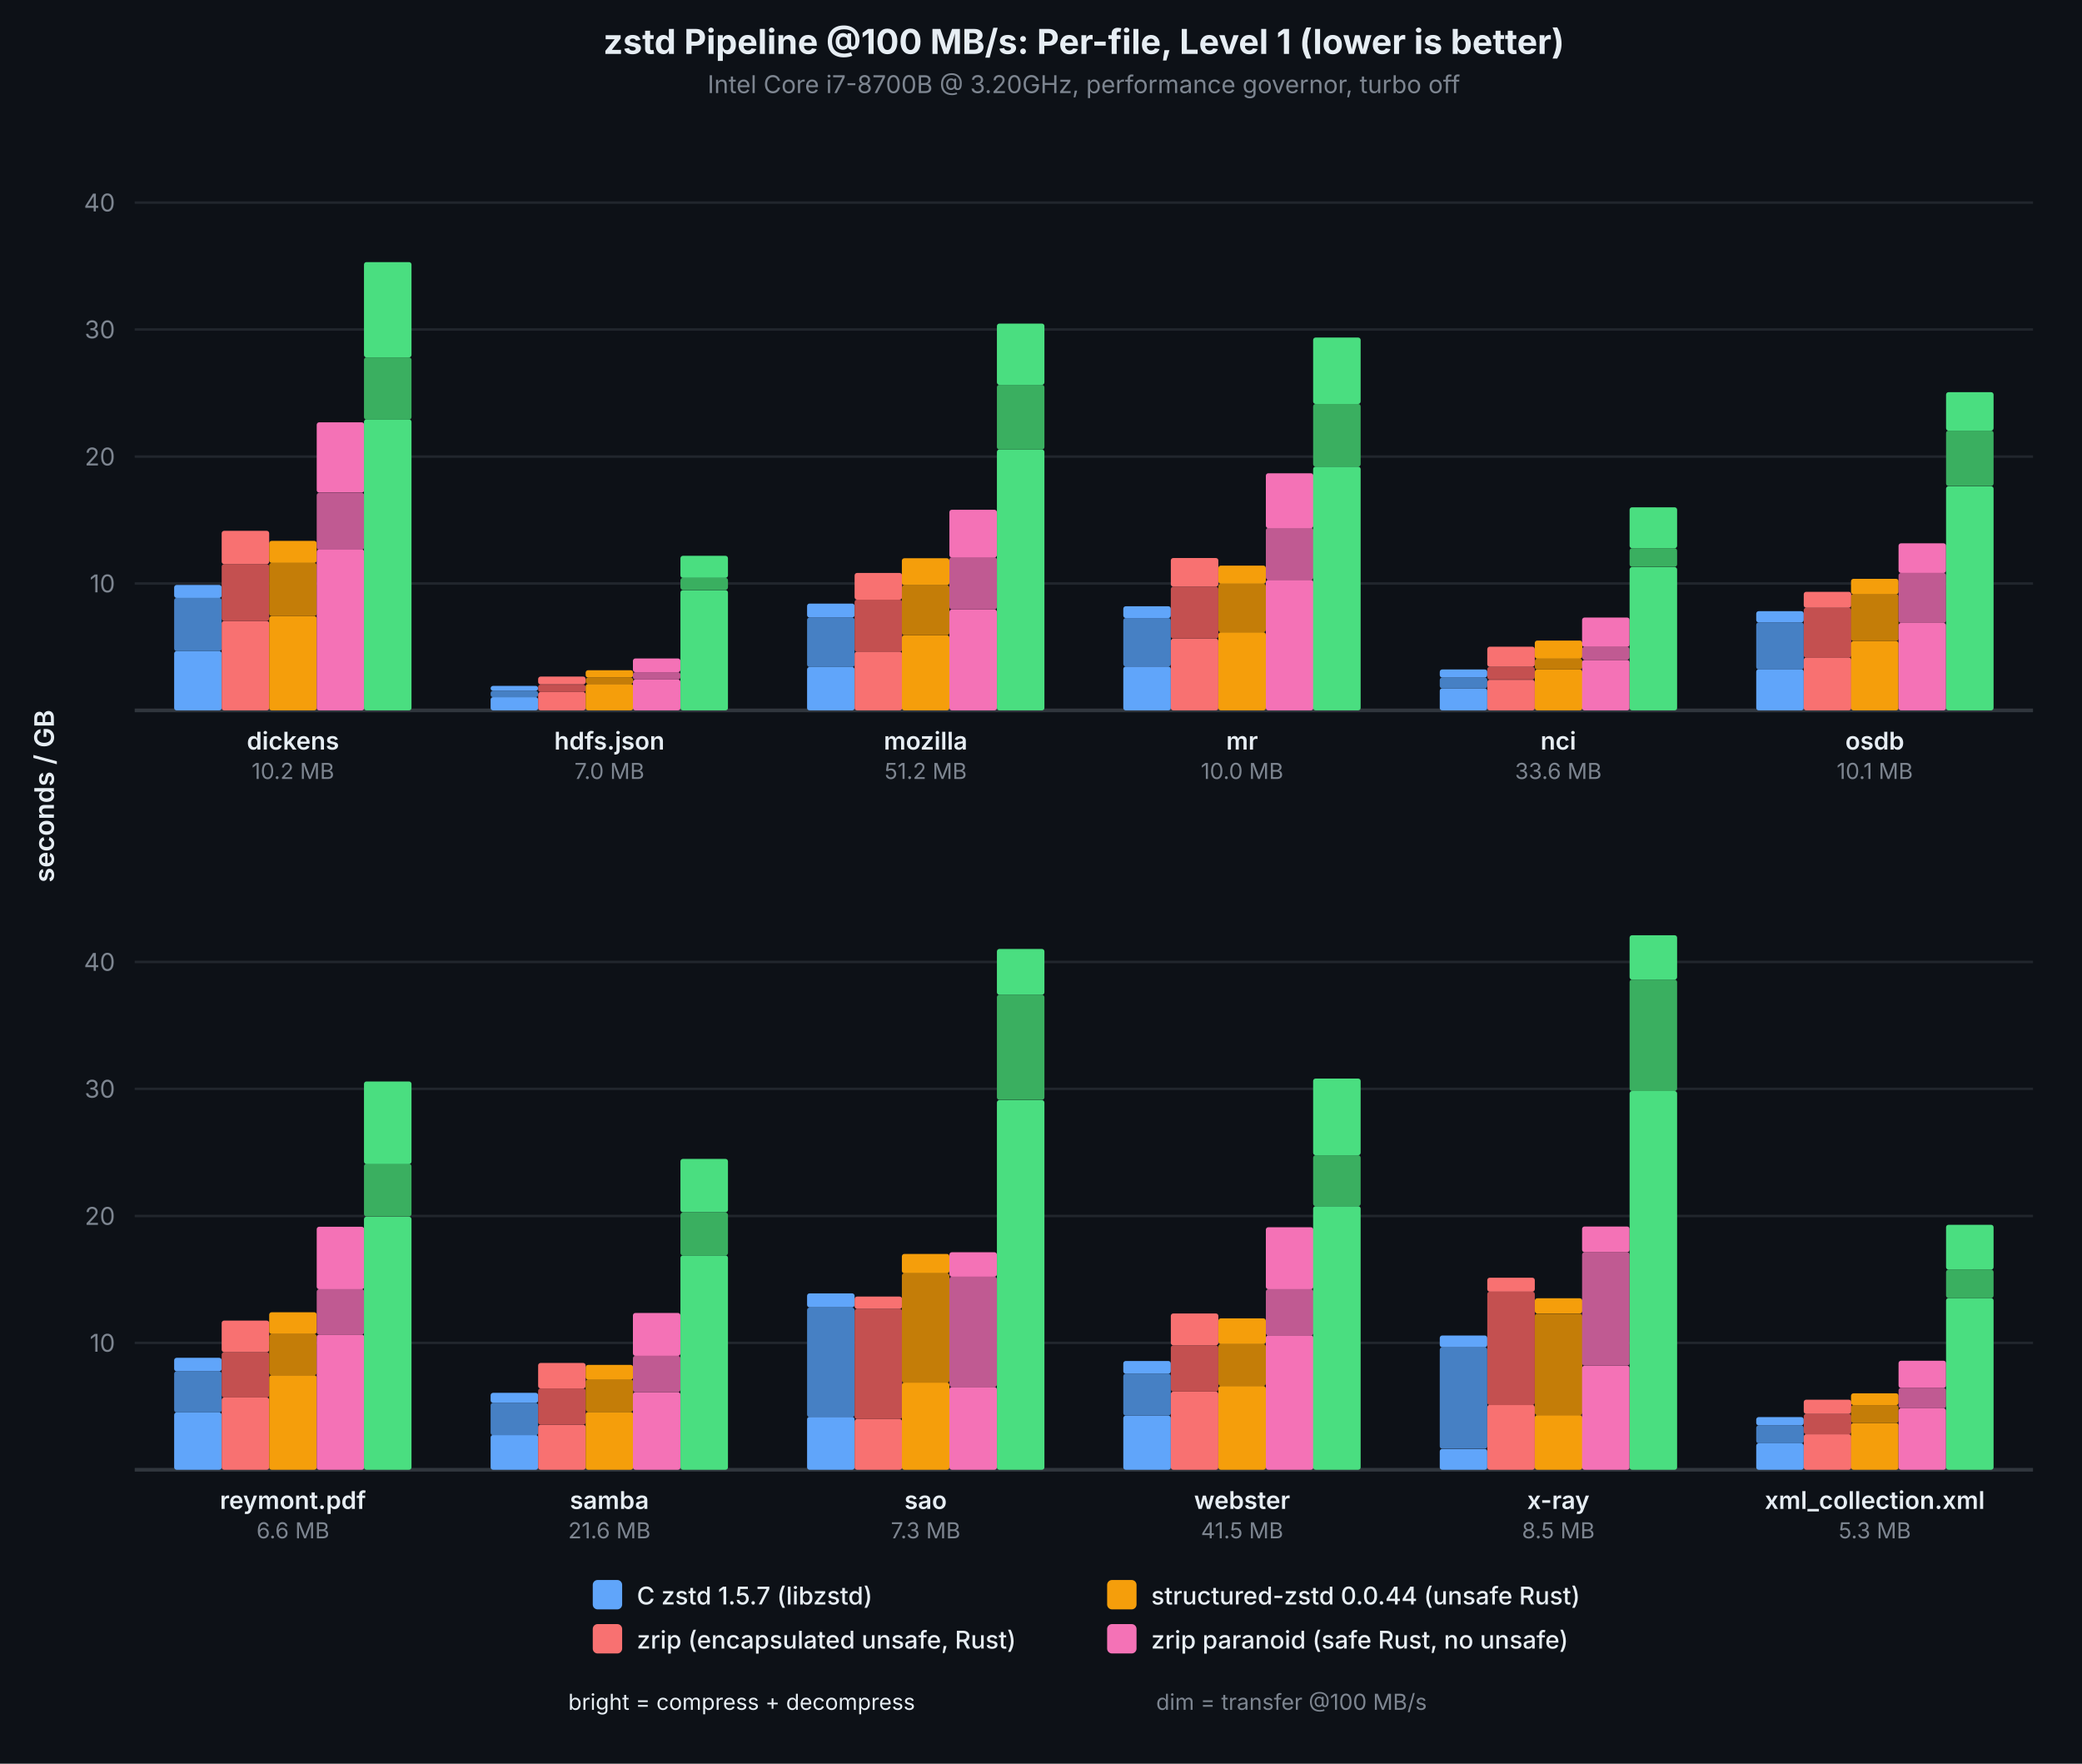
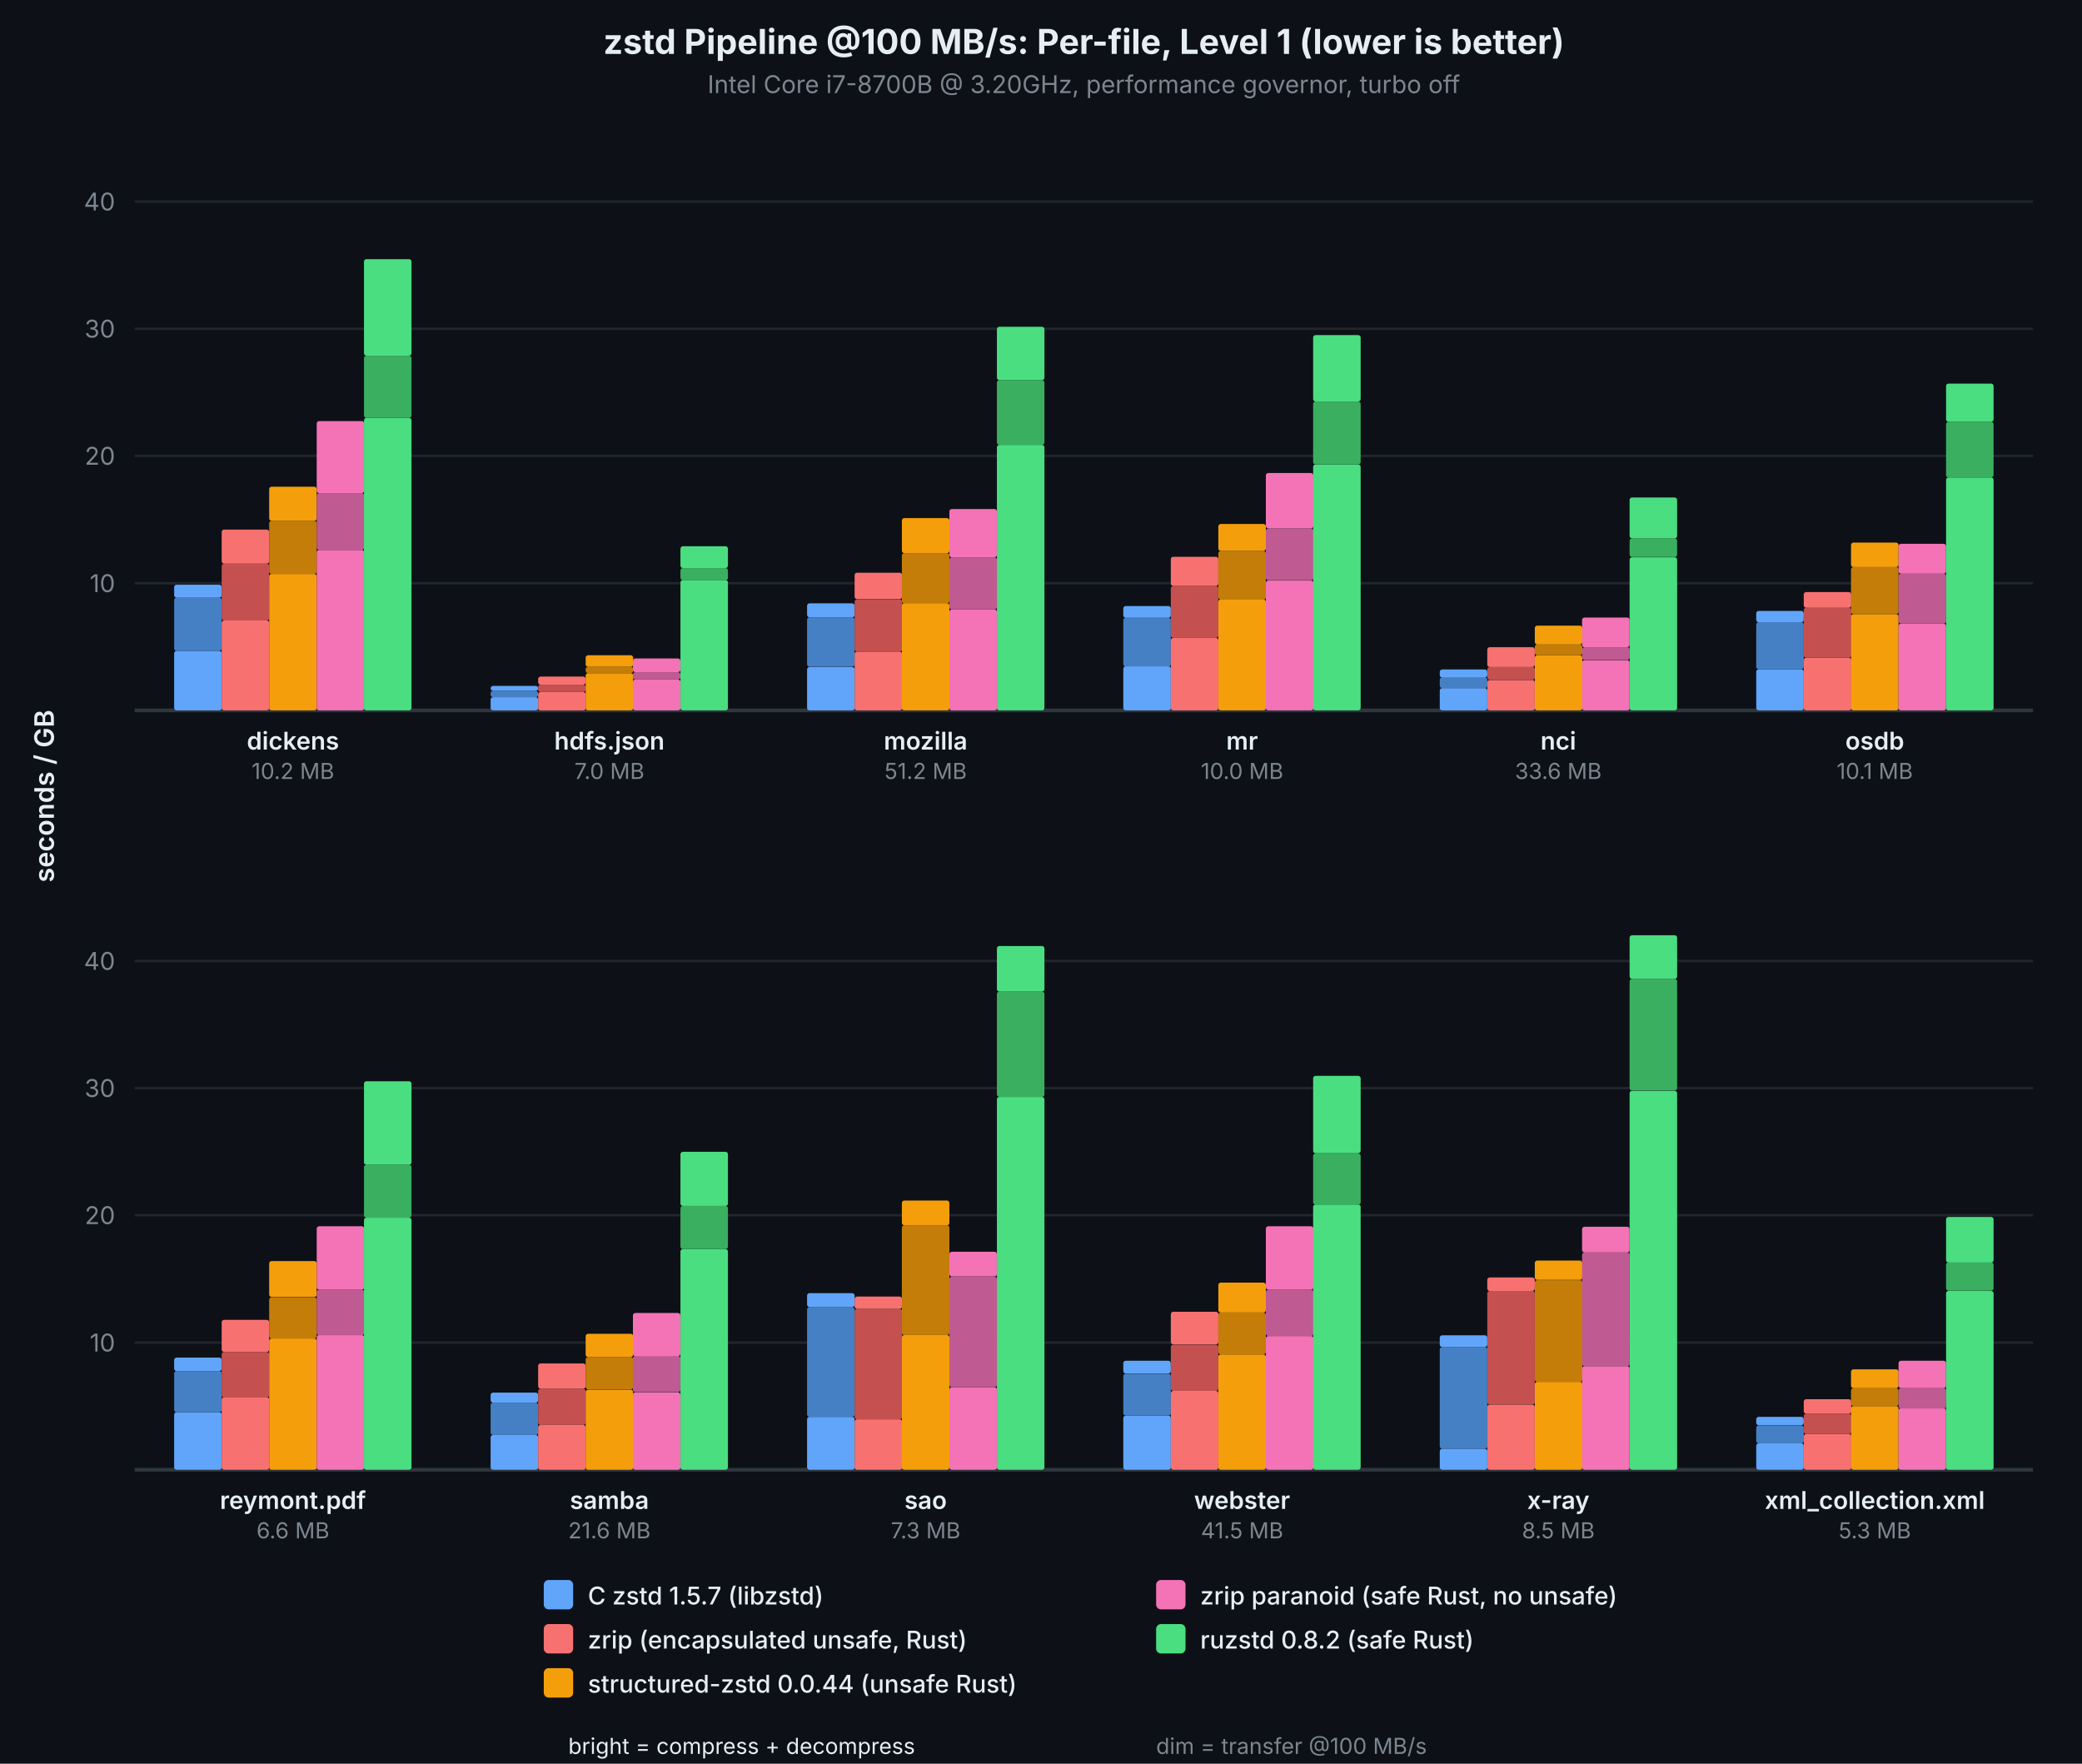
<svg xmlns="http://www.w3.org/2000/svg" viewBox="0 0 850 720" font-family="system-ui, -apple-system, sans-serif">
  <rect width="850" height="720" fill="#0d1117" />
  <text x="442.5" y="22" text-anchor="middle" fill="#e6edf3" font-size="14" font-weight="700">zstd Pipeline @100 MB/s: Per-file, Level 1 (lower is better)</text>
  <text x="442.5" y="38" text-anchor="middle" fill="#7d8590" font-size="10">Intel Core i7-8700B @ 3.20GHz, performance governor, turbo off</text>
-   <line x1="55" y1="238.2" x2="830" y2="238.2" stroke="#21262d" stroke-width="1" />
-   <text x="47" y="238.2" text-anchor="end" dominant-baseline="middle" fill="#7d8590" font-size="10">10</text>
-   <line x1="55" y1="186.4" x2="830" y2="186.4" stroke="#21262d" stroke-width="1" />
-   <text x="47" y="186.4" text-anchor="end" dominant-baseline="middle" fill="#7d8590" font-size="10">20</text>
-   <line x1="55" y1="134.5" x2="830" y2="134.5" stroke="#21262d" stroke-width="1" />
-   <text x="47" y="134.5" text-anchor="end" dominant-baseline="middle" fill="#7d8590" font-size="10">30</text>
-   <line x1="55" y1="82.7" x2="830" y2="82.7" stroke="#21262d" stroke-width="1" />
-   <text x="47" y="82.7" text-anchor="end" dominant-baseline="middle" fill="#7d8590" font-size="10">40</text>
+   <line x1="55" y1="238.1" x2="830" y2="238.1" stroke="#21262d" stroke-width="1" />
+   <text x="47" y="238.1" text-anchor="end" dominant-baseline="middle" fill="#7d8590" font-size="10">10</text>
+   <line x1="55" y1="186.1" x2="830" y2="186.1" stroke="#21262d" stroke-width="1" />
+   <text x="47" y="186.1" text-anchor="end" dominant-baseline="middle" fill="#7d8590" font-size="10">20</text>
+   <line x1="55" y1="134.2" x2="830" y2="134.2" stroke="#21262d" stroke-width="1" />
+   <text x="47" y="134.2" text-anchor="end" dominant-baseline="middle" fill="#7d8590" font-size="10">30</text>
+   <line x1="55" y1="82.3" x2="830" y2="82.3" stroke="#21262d" stroke-width="1" />
+   <text x="47" y="82.3" text-anchor="end" dominant-baseline="middle" fill="#7d8590" font-size="10">40</text>
  <line x1="55" y1="290" x2="830" y2="290" stroke="#30363d" stroke-width="1.5" />
  <text x="22" y="325.0" text-anchor="middle" fill="#e6edf3" font-size="11" font-weight="600" transform="rotate(-90,22,325.0)">seconds / GB</text>
-   <rect x="71.1" y="265.8" width="19.4" height="24.2" fill="#60a5fa" rx="1" />
-   <rect x="71.1" y="244.1" width="19.4" height="21.7" fill="#4680c4" rx="1" />
-   <rect x="71.1" y="238.8" width="19.4" height="5.3" fill="#60a5fa" rx="1" />
-   <rect x="90.5" y="253.5" width="19.4" height="36.5" fill="#f87171" rx="1" />
-   <rect x="90.5" y="230.3" width="19.4" height="23.2" fill="#c45050" rx="1" />
-   <rect x="90.5" y="216.7" width="19.4" height="13.6" fill="#f87171" rx="1" />
-   <rect x="109.9" y="251.5" width="19.4" height="38.5" fill="#f59e0b" rx="1" />
-   <rect x="109.9" y="229.8" width="19.4" height="21.7" fill="#c47d08" rx="1" />
-   <rect x="109.9" y="220.8" width="19.4" height="9.0" fill="#f59e0b" rx="1" />
-   <rect x="129.3" y="224.3" width="19.4" height="65.7" fill="#f472b6" rx="1" />
-   <rect x="129.3" y="201.2" width="19.4" height="23.2" fill="#c05a92" rx="1" />
-   <rect x="129.3" y="172.4" width="19.4" height="28.7" fill="#f472b6" rx="1" />
-   <rect x="148.6" y="171.2" width="19.4" height="118.8" fill="#4ade80" rx="1" />
-   <rect x="148.6" y="145.9" width="19.4" height="25.4" fill="#3aaf60" rx="1" />
-   <rect x="148.6" y="107.0" width="19.4" height="38.9" fill="#4ade80" rx="1" />
+   <rect x="71.1" y="265.7" width="19.4" height="24.3" fill="#60a5fa" rx="1" />
+   <rect x="71.1" y="244.0" width="19.4" height="21.7" fill="#4680c4" rx="1" />
+   <rect x="71.1" y="238.7" width="19.4" height="5.3" fill="#60a5fa" rx="1" />
+   <rect x="90.5" y="253.3" width="19.4" height="36.7" fill="#f87171" rx="1" />
+   <rect x="90.5" y="230.1" width="19.4" height="23.2" fill="#c45050" rx="1" />
+   <rect x="90.5" y="216.2" width="19.4" height="13.9" fill="#f87171" rx="1" />
+   <rect x="109.9" y="234.3" width="19.4" height="55.7" fill="#f59e0b" rx="1" />
+   <rect x="109.9" y="212.6" width="19.4" height="21.7" fill="#c47d08" rx="1" />
+   <rect x="109.9" y="198.7" width="19.4" height="13.9" fill="#f59e0b" rx="1" />
+   <rect x="129.3" y="224.5" width="19.4" height="65.5" fill="#f472b6" rx="1" />
+   <rect x="129.3" y="201.3" width="19.4" height="23.2" fill="#c05a92" rx="1" />
+   <rect x="129.3" y="171.9" width="19.4" height="29.4" fill="#f472b6" rx="1" />
+   <rect x="148.6" y="170.6" width="19.4" height="119.4" fill="#4ade80" rx="1" />
+   <rect x="148.6" y="145.2" width="19.4" height="25.4" fill="#3aaf60" rx="1" />
+   <rect x="148.6" y="105.8" width="19.4" height="39.4" fill="#4ade80" rx="1" />
  <text x="119.6" y="306" text-anchor="middle" fill="#e6edf3" font-size="10" font-weight="600">dickens</text>
  <text x="119.6" y="318" text-anchor="middle" fill="#7d8590" font-size="9">10.2 MB</text>
  <rect x="200.3" y="284.6" width="19.4" height="5.4" fill="#60a5fa" rx="1" />
  <rect x="200.3" y="282.0" width="19.4" height="2.6" fill="#4680c4" rx="1" />
  <rect x="200.3" y="280.0" width="19.4" height="2.0" fill="#60a5fa" rx="1" />
  <rect x="219.7" y="282.5" width="19.4" height="7.5" fill="#f87171" rx="1" />
  <rect x="219.7" y="279.5" width="19.4" height="3.0" fill="#c45050" rx="1" />
-   <rect x="219.7" y="276.2" width="19.4" height="3.2" fill="#f87171" rx="1" />
-   <rect x="239.1" y="279.2" width="19.4" height="10.8" fill="#f59e0b" rx="1" />
-   <rect x="239.1" y="276.6" width="19.4" height="2.6" fill="#c47d08" rx="1" />
-   <rect x="239.1" y="273.6" width="19.4" height="3.0" fill="#f59e0b" rx="1" />
+   <rect x="219.7" y="276.2" width="19.4" height="3.3" fill="#f87171" rx="1" />
+   <rect x="239.1" y="274.8" width="19.4" height="15.2" fill="#f59e0b" rx="1" />
+   <rect x="239.1" y="272.2" width="19.4" height="2.6" fill="#c47d08" rx="1" />
+   <rect x="239.1" y="267.5" width="19.4" height="4.7" fill="#f59e0b" rx="1" />
  <rect x="258.4" y="277.4" width="19.4" height="12.6" fill="#f472b6" rx="1" />
  <rect x="258.4" y="274.4" width="19.4" height="3.0" fill="#c05a92" rx="1" />
  <rect x="258.4" y="268.8" width="19.4" height="5.6" fill="#f472b6" rx="1" />
-   <rect x="277.8" y="240.9" width="19.4" height="49.1" fill="#4ade80" rx="1" />
-   <rect x="277.8" y="235.9" width="19.4" height="4.9" fill="#3aaf60" rx="1" />
-   <rect x="277.8" y="226.9" width="19.4" height="9.0" fill="#4ade80" rx="1" />
+   <rect x="277.8" y="236.8" width="19.4" height="53.2" fill="#4ade80" rx="1" />
+   <rect x="277.8" y="231.9" width="19.4" height="5.0" fill="#3aaf60" rx="1" />
+   <rect x="277.8" y="223.0" width="19.4" height="8.9" fill="#4ade80" rx="1" />
  <text x="248.8" y="306" text-anchor="middle" fill="#e6edf3" font-size="10" font-weight="600">hdfs.json</text>
  <text x="248.8" y="318" text-anchor="middle" fill="#7d8590" font-size="9">7.0 MB</text>
  <rect x="329.5" y="272.3" width="19.4" height="17.7" fill="#60a5fa" rx="1" />
-   <rect x="329.5" y="252.1" width="19.4" height="20.2" fill="#4680c4" rx="1" />
-   <rect x="329.5" y="246.4" width="19.4" height="5.7" fill="#60a5fa" rx="1" />
+   <rect x="329.5" y="252.0" width="19.4" height="20.2" fill="#4680c4" rx="1" />
+   <rect x="329.5" y="246.3" width="19.4" height="5.7" fill="#60a5fa" rx="1" />
  <rect x="348.9" y="266.0" width="19.4" height="24.0" fill="#f87171" rx="1" />
-   <rect x="348.9" y="244.8" width="19.4" height="21.3" fill="#c45050" rx="1" />
-   <rect x="348.9" y="233.9" width="19.4" height="10.9" fill="#f87171" rx="1" />
-   <rect x="368.2" y="259.3" width="19.4" height="30.7" fill="#f59e0b" rx="1" />
-   <rect x="368.2" y="238.9" width="19.4" height="20.4" fill="#c47d08" rx="1" />
-   <rect x="368.2" y="227.9" width="19.4" height="11.0" fill="#f59e0b" rx="1" />
+   <rect x="348.9" y="244.7" width="19.4" height="21.3" fill="#c45050" rx="1" />
+   <rect x="348.9" y="233.8" width="19.4" height="10.8" fill="#f87171" rx="1" />
+   <rect x="368.2" y="246.2" width="19.4" height="43.8" fill="#f59e0b" rx="1" />
+   <rect x="368.2" y="225.8" width="19.4" height="20.5" fill="#c47d08" rx="1" />
+   <rect x="368.2" y="211.5" width="19.4" height="14.3" fill="#f59e0b" rx="1" />
  <rect x="387.6" y="248.8" width="19.4" height="41.2" fill="#f472b6" rx="1" />
  <rect x="387.6" y="227.5" width="19.4" height="21.3" fill="#c05a92" rx="1" />
-   <rect x="387.6" y="208.1" width="19.4" height="19.5" fill="#f472b6" rx="1" />
-   <rect x="407.0" y="183.5" width="19.4" height="106.5" fill="#4ade80" rx="1" />
-   <rect x="407.0" y="157.1" width="19.4" height="26.4" fill="#3aaf60" rx="1" />
-   <rect x="407.0" y="132.1" width="19.4" height="25.0" fill="#4ade80" rx="1" />
+   <rect x="387.6" y="207.8" width="19.4" height="19.7" fill="#f472b6" rx="1" />
+   <rect x="407.0" y="181.6" width="19.4" height="108.4" fill="#4ade80" rx="1" />
+   <rect x="407.0" y="155.2" width="19.4" height="26.4" fill="#3aaf60" rx="1" />
+   <rect x="407.0" y="133.4" width="19.4" height="21.8" fill="#4ade80" rx="1" />
  <text x="377.9" y="306" text-anchor="middle" fill="#e6edf3" font-size="10" font-weight="600">mozilla</text>
  <text x="377.9" y="318" text-anchor="middle" fill="#7d8590" font-size="9">51.2 MB</text>
-   <rect x="458.6" y="272.1" width="19.4" height="17.9" fill="#60a5fa" rx="1" />
-   <rect x="458.6" y="252.3" width="19.4" height="19.8" fill="#4680c4" rx="1" />
-   <rect x="458.6" y="247.5" width="19.4" height="4.8" fill="#60a5fa" rx="1" />
-   <rect x="478.0" y="260.7" width="19.4" height="29.3" fill="#f87171" rx="1" />
-   <rect x="478.0" y="239.5" width="19.4" height="21.2" fill="#c45050" rx="1" />
-   <rect x="478.0" y="227.8" width="19.4" height="11.7" fill="#f87171" rx="1" />
-   <rect x="497.4" y="258.1" width="19.4" height="31.9" fill="#f59e0b" rx="1" />
-   <rect x="497.4" y="238.3" width="19.4" height="19.8" fill="#c47d08" rx="1" />
-   <rect x="497.4" y="230.9" width="19.4" height="7.4" fill="#f59e0b" rx="1" />
-   <rect x="516.8" y="236.7" width="19.4" height="53.3" fill="#f472b6" rx="1" />
-   <rect x="516.8" y="215.5" width="19.4" height="21.2" fill="#c05a92" rx="1" />
-   <rect x="516.8" y="193.2" width="19.4" height="22.4" fill="#f472b6" rx="1" />
-   <rect x="536.1" y="190.5" width="19.4" height="99.5" fill="#4ade80" rx="1" />
-   <rect x="536.1" y="164.9" width="19.4" height="25.6" fill="#3aaf60" rx="1" />
-   <rect x="536.1" y="137.8" width="19.4" height="27.1" fill="#4ade80" rx="1" />
+   <rect x="458.6" y="272.0" width="19.4" height="18.0" fill="#60a5fa" rx="1" />
+   <rect x="458.6" y="252.2" width="19.4" height="19.9" fill="#4680c4" rx="1" />
+   <rect x="458.6" y="247.4" width="19.4" height="4.8" fill="#60a5fa" rx="1" />
+   <rect x="478.0" y="260.4" width="19.4" height="29.6" fill="#f87171" rx="1" />
+   <rect x="478.0" y="239.2" width="19.4" height="21.2" fill="#c45050" rx="1" />
+   <rect x="478.0" y="227.3" width="19.4" height="11.9" fill="#f87171" rx="1" />
+   <rect x="497.4" y="244.7" width="19.4" height="45.3" fill="#f59e0b" rx="1" />
+   <rect x="497.4" y="224.9" width="19.4" height="19.9" fill="#c47d08" rx="1" />
+   <rect x="497.4" y="213.9" width="19.4" height="11.0" fill="#f59e0b" rx="1" />
+   <rect x="516.8" y="237.0" width="19.4" height="53.0" fill="#f472b6" rx="1" />
+   <rect x="516.8" y="215.7" width="19.4" height="21.2" fill="#c05a92" rx="1" />
+   <rect x="516.8" y="193.1" width="19.4" height="22.6" fill="#f472b6" rx="1" />
+   <rect x="536.1" y="189.6" width="19.4" height="100.4" fill="#4ade80" rx="1" />
+   <rect x="536.1" y="163.9" width="19.4" height="25.7" fill="#3aaf60" rx="1" />
+   <rect x="536.1" y="136.8" width="19.4" height="27.1" fill="#4ade80" rx="1" />
  <text x="507.1" y="306" text-anchor="middle" fill="#e6edf3" font-size="10" font-weight="600">mr</text>
  <text x="507.1" y="318" text-anchor="middle" fill="#7d8590" font-size="9">10.0 MB</text>
-   <rect x="587.8" y="281.0" width="19.4" height="9.0" fill="#60a5fa" rx="1" />
-   <rect x="587.8" y="276.6" width="19.4" height="4.4" fill="#4680c4" rx="1" />
+   <rect x="587.8" y="280.9" width="19.4" height="9.1" fill="#60a5fa" rx="1" />
+   <rect x="587.8" y="276.5" width="19.4" height="4.4" fill="#4680c4" rx="1" />
  <rect x="587.8" y="273.3" width="19.4" height="3.3" fill="#60a5fa" rx="1" />
-   <rect x="607.2" y="277.5" width="19.4" height="12.5" fill="#f87171" rx="1" />
-   <rect x="607.2" y="272.2" width="19.4" height="5.2" fill="#c45050" rx="1" />
-   <rect x="607.2" y="264.0" width="19.4" height="8.2" fill="#f87171" rx="1" />
-   <rect x="626.6" y="273.3" width="19.4" height="16.7" fill="#f59e0b" rx="1" />
-   <rect x="626.6" y="268.9" width="19.4" height="4.4" fill="#c47d08" rx="1" />
-   <rect x="626.6" y="261.5" width="19.4" height="7.4" fill="#f59e0b" rx="1" />
-   <rect x="645.9" y="269.4" width="19.4" height="20.6" fill="#f472b6" rx="1" />
-   <rect x="645.9" y="264.1" width="19.4" height="5.2" fill="#c05a92" rx="1" />
-   <rect x="645.9" y="252.1" width="19.4" height="12.0" fill="#f472b6" rx="1" />
-   <rect x="665.3" y="231.5" width="19.4" height="58.5" fill="#4ade80" rx="1" />
-   <rect x="665.3" y="223.8" width="19.4" height="7.6" fill="#3aaf60" rx="1" />
-   <rect x="665.3" y="207.1" width="19.4" height="16.7" fill="#4ade80" rx="1" />
+   <rect x="607.2" y="277.6" width="19.4" height="12.4" fill="#f87171" rx="1" />
+   <rect x="607.2" y="272.3" width="19.4" height="5.2" fill="#c45050" rx="1" />
+   <rect x="607.2" y="264.2" width="19.4" height="8.1" fill="#f87171" rx="1" />
+   <rect x="626.6" y="267.5" width="19.4" height="22.5" fill="#f59e0b" rx="1" />
+   <rect x="626.6" y="263.1" width="19.4" height="4.4" fill="#c47d08" rx="1" />
+   <rect x="626.6" y="255.4" width="19.4" height="7.7" fill="#f59e0b" rx="1" />
+   <rect x="645.9" y="269.5" width="19.4" height="20.5" fill="#f472b6" rx="1" />
+   <rect x="645.9" y="264.2" width="19.4" height="5.2" fill="#c05a92" rx="1" />
+   <rect x="645.9" y="252.1" width="19.4" height="12.1" fill="#f472b6" rx="1" />
+   <rect x="665.3" y="227.5" width="19.4" height="62.5" fill="#4ade80" rx="1" />
+   <rect x="665.3" y="219.8" width="19.4" height="7.6" fill="#3aaf60" rx="1" />
+   <rect x="665.3" y="203.1" width="19.4" height="16.7" fill="#4ade80" rx="1" />
  <text x="636.2" y="306" text-anchor="middle" fill="#e6edf3" font-size="10" font-weight="600">nci</text>
  <text x="636.2" y="318" text-anchor="middle" fill="#7d8590" font-size="9">33.6 MB</text>
  <rect x="717.0" y="273.2" width="19.4" height="16.8" fill="#60a5fa" rx="1" />
-   <rect x="717.0" y="254.1" width="19.4" height="19.2" fill="#4680c4" rx="1" />
-   <rect x="717.0" y="249.5" width="19.4" height="4.6" fill="#60a5fa" rx="1" />
-   <rect x="736.4" y="268.4" width="19.4" height="21.6" fill="#f87171" rx="1" />
+   <rect x="717.0" y="254.0" width="19.4" height="19.2" fill="#4680c4" rx="1" />
+   <rect x="717.0" y="249.4" width="19.4" height="4.6" fill="#60a5fa" rx="1" />
+   <rect x="736.4" y="268.5" width="19.4" height="21.5" fill="#f87171" rx="1" />
  <rect x="736.4" y="248.1" width="19.4" height="20.4" fill="#c45050" rx="1" />
-   <rect x="736.4" y="241.6" width="19.4" height="6.5" fill="#f87171" rx="1" />
-   <rect x="755.7" y="261.7" width="19.4" height="28.3" fill="#f59e0b" rx="1" />
-   <rect x="755.7" y="242.5" width="19.4" height="19.2" fill="#c47d08" rx="1" />
-   <rect x="755.7" y="236.3" width="19.4" height="6.3" fill="#f59e0b" rx="1" />
-   <rect x="775.1" y="254.3" width="19.4" height="35.7" fill="#f472b6" rx="1" />
-   <rect x="775.1" y="233.9" width="19.4" height="20.4" fill="#c05a92" rx="1" />
-   <rect x="775.1" y="221.8" width="19.4" height="12.1" fill="#f472b6" rx="1" />
-   <rect x="794.5" y="198.5" width="19.4" height="91.5" fill="#4ade80" rx="1" />
-   <rect x="794.5" y="175.8" width="19.4" height="22.6" fill="#3aaf60" rx="1" />
-   <rect x="794.5" y="160.1" width="19.4" height="15.7" fill="#4ade80" rx="1" />
+   <rect x="736.4" y="241.7" width="19.4" height="6.4" fill="#f87171" rx="1" />
+   <rect x="755.7" y="250.7" width="19.4" height="39.3" fill="#f59e0b" rx="1" />
+   <rect x="755.7" y="231.5" width="19.4" height="19.2" fill="#c47d08" rx="1" />
+   <rect x="755.7" y="221.5" width="19.4" height="10.0" fill="#f59e0b" rx="1" />
+   <rect x="775.1" y="254.6" width="19.4" height="35.4" fill="#f472b6" rx="1" />
+   <rect x="775.1" y="234.2" width="19.4" height="20.4" fill="#c05a92" rx="1" />
+   <rect x="775.1" y="222.0" width="19.4" height="12.2" fill="#f472b6" rx="1" />
+   <rect x="794.5" y="194.9" width="19.4" height="95.1" fill="#4ade80" rx="1" />
+   <rect x="794.5" y="172.2" width="19.4" height="22.7" fill="#3aaf60" rx="1" />
+   <rect x="794.5" y="156.6" width="19.4" height="15.6" fill="#4ade80" rx="1" />
  <text x="765.4" y="306" text-anchor="middle" fill="#e6edf3" font-size="10" font-weight="600">osdb</text>
  <text x="765.4" y="318" text-anchor="middle" fill="#7d8590" font-size="9">10.1 MB</text>
-   <line x1="55" y1="548.2" x2="830" y2="548.2" stroke="#21262d" stroke-width="1" />
-   <text x="47" y="548.2" text-anchor="end" dominant-baseline="middle" fill="#7d8590" font-size="10">10</text>
-   <line x1="55" y1="496.4" x2="830" y2="496.4" stroke="#21262d" stroke-width="1" />
-   <text x="47" y="496.4" text-anchor="end" dominant-baseline="middle" fill="#7d8590" font-size="10">20</text>
-   <line x1="55" y1="444.5" x2="830" y2="444.5" stroke="#21262d" stroke-width="1" />
-   <text x="47" y="444.5" text-anchor="end" dominant-baseline="middle" fill="#7d8590" font-size="10">30</text>
-   <line x1="55" y1="392.7" x2="830" y2="392.7" stroke="#21262d" stroke-width="1" />
-   <text x="47" y="392.7" text-anchor="end" dominant-baseline="middle" fill="#7d8590" font-size="10">40</text>
+   <line x1="55" y1="548.1" x2="830" y2="548.1" stroke="#21262d" stroke-width="1" />
+   <text x="47" y="548.1" text-anchor="end" dominant-baseline="middle" fill="#7d8590" font-size="10">10</text>
+   <line x1="55" y1="496.1" x2="830" y2="496.1" stroke="#21262d" stroke-width="1" />
+   <text x="47" y="496.1" text-anchor="end" dominant-baseline="middle" fill="#7d8590" font-size="10">20</text>
+   <line x1="55" y1="444.2" x2="830" y2="444.2" stroke="#21262d" stroke-width="1" />
+   <text x="47" y="444.2" text-anchor="end" dominant-baseline="middle" fill="#7d8590" font-size="10">30</text>
+   <line x1="55" y1="392.3" x2="830" y2="392.3" stroke="#21262d" stroke-width="1" />
+   <text x="47" y="392.3" text-anchor="end" dominant-baseline="middle" fill="#7d8590" font-size="10">40</text>
  <line x1="55" y1="600" x2="830" y2="600" stroke="#30363d" stroke-width="1.5" />
-   <rect x="71.1" y="576.6" width="19.4" height="23.4" fill="#60a5fa" rx="1" />
-   <rect x="71.1" y="559.8" width="19.4" height="16.8" fill="#4680c4" rx="1" />
-   <rect x="71.1" y="554.3" width="19.4" height="5.5" fill="#60a5fa" rx="1" />
-   <rect x="90.5" y="570.5" width="19.4" height="29.5" fill="#f87171" rx="1" />
-   <rect x="90.5" y="552.0" width="19.4" height="18.5" fill="#c45050" rx="1" />
-   <rect x="90.5" y="539.1" width="19.4" height="12.9" fill="#f87171" rx="1" />
-   <rect x="109.9" y="561.4" width="19.4" height="38.6" fill="#f59e0b" rx="1" />
-   <rect x="109.9" y="544.6" width="19.4" height="16.8" fill="#c47d08" rx="1" />
-   <rect x="109.9" y="535.7" width="19.4" height="8.9" fill="#f59e0b" rx="1" />
-   <rect x="129.3" y="544.8" width="19.4" height="55.2" fill="#f472b6" rx="1" />
-   <rect x="129.3" y="526.3" width="19.4" height="18.5" fill="#c05a92" rx="1" />
-   <rect x="129.3" y="500.8" width="19.4" height="25.5" fill="#f472b6" rx="1" />
-   <rect x="148.6" y="496.7" width="19.4" height="103.3" fill="#4ade80" rx="1" />
-   <rect x="148.6" y="475.1" width="19.4" height="21.5" fill="#3aaf60" rx="1" />
-   <rect x="148.6" y="441.5" width="19.4" height="33.7" fill="#4ade80" rx="1" />
+   <rect x="71.1" y="576.5" width="19.4" height="23.5" fill="#60a5fa" rx="1" />
+   <rect x="71.1" y="559.7" width="19.4" height="16.8" fill="#4680c4" rx="1" />
+   <rect x="71.1" y="554.2" width="19.4" height="5.5" fill="#60a5fa" rx="1" />
+   <rect x="90.5" y="570.4" width="19.4" height="29.6" fill="#f87171" rx="1" />
+   <rect x="90.5" y="551.9" width="19.4" height="18.6" fill="#c45050" rx="1" />
+   <rect x="90.5" y="538.8" width="19.4" height="13.1" fill="#f87171" rx="1" />
+   <rect x="109.9" y="546.4" width="19.4" height="53.6" fill="#f59e0b" rx="1" />
+   <rect x="109.9" y="529.6" width="19.4" height="16.8" fill="#c47d08" rx="1" />
+   <rect x="109.9" y="514.8" width="19.4" height="14.7" fill="#f59e0b" rx="1" />
+   <rect x="129.3" y="545.0" width="19.4" height="55.0" fill="#f472b6" rx="1" />
+   <rect x="129.3" y="526.5" width="19.4" height="18.6" fill="#c05a92" rx="1" />
+   <rect x="129.3" y="500.6" width="19.4" height="25.9" fill="#f472b6" rx="1" />
+   <rect x="148.6" y="497.1" width="19.4" height="102.9" fill="#4ade80" rx="1" />
+   <rect x="148.6" y="475.5" width="19.4" height="21.6" fill="#3aaf60" rx="1" />
+   <rect x="148.6" y="441.4" width="19.4" height="34.1" fill="#4ade80" rx="1" />
  <text x="119.6" y="616" text-anchor="middle" fill="#e6edf3" font-size="10" font-weight="600">reymont.pdf</text>
  <text x="119.6" y="628" text-anchor="middle" fill="#7d8590" font-size="9">6.6 MB</text>
  <rect x="200.3" y="585.8" width="19.4" height="14.2" fill="#60a5fa" rx="1" />
-   <rect x="200.3" y="572.7" width="19.4" height="13.2" fill="#4680c4" rx="1" />
-   <rect x="200.3" y="568.6" width="19.4" height="4.1" fill="#60a5fa" rx="1" />
-   <rect x="219.7" y="581.6" width="19.4" height="18.4" fill="#f87171" rx="1" />
-   <rect x="219.7" y="566.8" width="19.4" height="14.8" fill="#c45050" rx="1" />
-   <rect x="219.7" y="556.4" width="19.4" height="10.4" fill="#f87171" rx="1" />
-   <rect x="239.1" y="576.4" width="19.4" height="23.6" fill="#f59e0b" rx="1" />
-   <rect x="239.1" y="563.1" width="19.4" height="13.2" fill="#c47d08" rx="1" />
-   <rect x="239.1" y="557.2" width="19.4" height="6.0" fill="#f59e0b" rx="1" />
-   <rect x="258.4" y="568.3" width="19.4" height="31.7" fill="#f472b6" rx="1" />
+   <rect x="200.3" y="572.6" width="19.4" height="13.2" fill="#4680c4" rx="1" />
+   <rect x="200.3" y="568.5" width="19.4" height="4.1" fill="#60a5fa" rx="1" />
+   <rect x="219.7" y="581.7" width="19.4" height="18.3" fill="#f87171" rx="1" />
+   <rect x="219.7" y="566.9" width="19.4" height="14.8" fill="#c45050" rx="1" />
+   <rect x="219.7" y="556.6" width="19.4" height="10.3" fill="#f87171" rx="1" />
+   <rect x="239.1" y="567.3" width="19.4" height="32.7" fill="#f59e0b" rx="1" />
+   <rect x="239.1" y="554.0" width="19.4" height="13.2" fill="#c47d08" rx="1" />
+   <rect x="239.1" y="544.5" width="19.4" height="9.5" fill="#f59e0b" rx="1" />
+   <rect x="258.4" y="568.4" width="19.4" height="31.6" fill="#f472b6" rx="1" />
  <rect x="258.4" y="553.5" width="19.4" height="14.8" fill="#c05a92" rx="1" />
-   <rect x="258.4" y="536.0" width="19.4" height="17.5" fill="#f472b6" rx="1" />
-   <rect x="277.8" y="512.5" width="19.4" height="87.5" fill="#4ade80" rx="1" />
-   <rect x="277.8" y="495.0" width="19.4" height="17.5" fill="#3aaf60" rx="1" />
-   <rect x="277.8" y="473.1" width="19.4" height="21.8" fill="#4ade80" rx="1" />
+   <rect x="258.4" y="536.0" width="19.4" height="17.6" fill="#f472b6" rx="1" />
+   <rect x="277.8" y="509.9" width="19.4" height="90.1" fill="#4ade80" rx="1" />
+   <rect x="277.8" y="492.3" width="19.4" height="17.6" fill="#3aaf60" rx="1" />
+   <rect x="277.8" y="470.2" width="19.4" height="22.1" fill="#4ade80" rx="1" />
  <text x="248.8" y="616" text-anchor="middle" fill="#e6edf3" font-size="10" font-weight="600">samba</text>
  <text x="248.8" y="628" text-anchor="middle" fill="#7d8590" font-size="9">21.6 MB</text>
  <rect x="329.5" y="578.4" width="19.4" height="21.6" fill="#60a5fa" rx="1" />
-   <rect x="329.5" y="533.8" width="19.4" height="44.7" fill="#4680c4" rx="1" />
-   <rect x="329.5" y="528.0" width="19.4" height="5.7" fill="#60a5fa" rx="1" />
-   <rect x="348.9" y="579.3" width="19.4" height="20.7" fill="#f87171" rx="1" />
-   <rect x="348.9" y="534.3" width="19.4" height="45.0" fill="#c45050" rx="1" />
+   <rect x="329.5" y="533.6" width="19.4" height="44.8" fill="#4680c4" rx="1" />
+   <rect x="329.5" y="527.9" width="19.4" height="5.7" fill="#60a5fa" rx="1" />
+   <rect x="348.9" y="579.4" width="19.4" height="20.6" fill="#f87171" rx="1" />
+   <rect x="348.9" y="534.3" width="19.4" height="45.1" fill="#c45050" rx="1" />
  <rect x="348.9" y="529.3" width="19.4" height="5.0" fill="#f87171" rx="1" />
-   <rect x="368.2" y="564.4" width="19.4" height="35.6" fill="#f59e0b" rx="1" />
-   <rect x="368.2" y="519.8" width="19.4" height="44.7" fill="#c47d08" rx="1" />
-   <rect x="368.2" y="511.9" width="19.4" height="7.9" fill="#f59e0b" rx="1" />
-   <rect x="387.6" y="566.2" width="19.4" height="33.8" fill="#f472b6" rx="1" />
-   <rect x="387.6" y="521.2" width="19.4" height="45.0" fill="#c05a92" rx="1" />
-   <rect x="387.6" y="511.2" width="19.4" height="10.0" fill="#f472b6" rx="1" />
-   <rect x="407.0" y="449.1" width="19.4" height="150.9" fill="#4ade80" rx="1" />
-   <rect x="407.0" y="406.1" width="19.4" height="42.9" fill="#3aaf60" rx="1" />
-   <rect x="407.0" y="387.4" width="19.4" height="18.7" fill="#4ade80" rx="1" />
+   <rect x="368.2" y="545.0" width="19.4" height="55.0" fill="#f59e0b" rx="1" />
+   <rect x="368.2" y="500.2" width="19.4" height="44.8" fill="#c47d08" rx="1" />
+   <rect x="368.2" y="490.1" width="19.4" height="10.1" fill="#f59e0b" rx="1" />
+   <rect x="387.6" y="566.3" width="19.4" height="33.7" fill="#f472b6" rx="1" />
+   <rect x="387.6" y="521.2" width="19.4" height="45.1" fill="#c05a92" rx="1" />
+   <rect x="387.6" y="511.0" width="19.4" height="10.1" fill="#f472b6" rx="1" />
+   <rect x="407.0" y="447.8" width="19.4" height="152.2" fill="#4ade80" rx="1" />
+   <rect x="407.0" y="404.8" width="19.4" height="43.0" fill="#3aaf60" rx="1" />
+   <rect x="407.0" y="386.2" width="19.4" height="18.6" fill="#4ade80" rx="1" />
  <text x="377.9" y="616" text-anchor="middle" fill="#e6edf3" font-size="10" font-weight="600">sao</text>
  <text x="377.9" y="628" text-anchor="middle" fill="#7d8590" font-size="9">7.3 MB</text>
  <rect x="458.6" y="577.9" width="19.4" height="22.1" fill="#60a5fa" rx="1" />
  <rect x="458.6" y="560.8" width="19.4" height="17.1" fill="#4680c4" rx="1" />
-   <rect x="458.6" y="555.6" width="19.4" height="5.2" fill="#60a5fa" rx="1" />
-   <rect x="478.0" y="568.1" width="19.4" height="31.9" fill="#f87171" rx="1" />
-   <rect x="478.0" y="549.2" width="19.4" height="18.9" fill="#c45050" rx="1" />
-   <rect x="478.0" y="536.2" width="19.4" height="13.0" fill="#f87171" rx="1" />
-   <rect x="497.4" y="565.8" width="19.4" height="34.2" fill="#f59e0b" rx="1" />
-   <rect x="497.4" y="548.7" width="19.4" height="17.1" fill="#c47d08" rx="1" />
-   <rect x="497.4" y="538.2" width="19.4" height="10.5" fill="#f59e0b" rx="1" />
-   <rect x="516.8" y="545.1" width="19.4" height="54.9" fill="#f472b6" rx="1" />
-   <rect x="516.8" y="526.3" width="19.4" height="18.9" fill="#c05a92" rx="1" />
-   <rect x="516.8" y="501.0" width="19.4" height="25.3" fill="#f472b6" rx="1" />
-   <rect x="536.1" y="492.4" width="19.4" height="107.6" fill="#4ade80" rx="1" />
-   <rect x="536.1" y="471.6" width="19.4" height="20.8" fill="#3aaf60" rx="1" />
-   <rect x="536.1" y="440.3" width="19.4" height="31.3" fill="#4ade80" rx="1" />
+   <rect x="458.6" y="555.5" width="19.4" height="5.2" fill="#60a5fa" rx="1" />
+   <rect x="478.0" y="567.8" width="19.4" height="32.2" fill="#f87171" rx="1" />
+   <rect x="478.0" y="548.9" width="19.4" height="18.9" fill="#c45050" rx="1" />
+   <rect x="478.0" y="535.5" width="19.4" height="13.3" fill="#f87171" rx="1" />
+   <rect x="497.4" y="552.9" width="19.4" height="47.1" fill="#f59e0b" rx="1" />
+   <rect x="497.4" y="535.8" width="19.4" height="17.1" fill="#c47d08" rx="1" />
+   <rect x="497.4" y="523.6" width="19.4" height="12.2" fill="#f59e0b" rx="1" />
+   <rect x="516.8" y="545.4" width="19.4" height="54.6" fill="#f472b6" rx="1" />
+   <rect x="516.8" y="526.5" width="19.4" height="18.9" fill="#c05a92" rx="1" />
+   <rect x="516.8" y="500.6" width="19.4" height="25.9" fill="#f472b6" rx="1" />
+   <rect x="536.1" y="491.7" width="19.4" height="108.3" fill="#4ade80" rx="1" />
+   <rect x="536.1" y="470.9" width="19.4" height="20.9" fill="#3aaf60" rx="1" />
+   <rect x="536.1" y="439.2" width="19.4" height="31.6" fill="#4ade80" rx="1" />
  <text x="507.1" y="616" text-anchor="middle" fill="#e6edf3" font-size="10" font-weight="600">webster</text>
  <text x="507.1" y="628" text-anchor="middle" fill="#7d8590" font-size="9">41.5 MB</text>
-   <rect x="587.8" y="591.5" width="19.4" height="8.5" fill="#60a5fa" rx="1" />
-   <rect x="587.8" y="550.0" width="19.4" height="41.4" fill="#4680c4" rx="1" />
-   <rect x="587.8" y="545.2" width="19.4" height="4.8" fill="#60a5fa" rx="1" />
-   <rect x="607.2" y="573.5" width="19.4" height="26.5" fill="#f87171" rx="1" />
-   <rect x="607.2" y="527.3" width="19.4" height="46.3" fill="#c45050" rx="1" />
-   <rect x="607.2" y="521.6" width="19.4" height="5.7" fill="#f87171" rx="1" />
-   <rect x="626.6" y="577.7" width="19.4" height="22.3" fill="#f59e0b" rx="1" />
-   <rect x="626.6" y="536.3" width="19.4" height="41.4" fill="#c47d08" rx="1" />
-   <rect x="626.6" y="530.0" width="19.4" height="6.2" fill="#f59e0b" rx="1" />
-   <rect x="645.9" y="557.5" width="19.4" height="42.5" fill="#f472b6" rx="1" />
-   <rect x="645.9" y="511.2" width="19.4" height="46.3" fill="#c05a92" rx="1" />
-   <rect x="645.9" y="500.7" width="19.4" height="10.5" fill="#f472b6" rx="1" />
-   <rect x="665.3" y="445.4" width="19.4" height="154.6" fill="#4ade80" rx="1" />
-   <rect x="665.3" y="399.9" width="19.4" height="45.5" fill="#3aaf60" rx="1" />
-   <rect x="665.3" y="381.8" width="19.4" height="18.1" fill="#4ade80" rx="1" />
+   <rect x="587.8" y="591.4" width="19.4" height="8.6" fill="#60a5fa" rx="1" />
+   <rect x="587.8" y="549.9" width="19.4" height="41.5" fill="#4680c4" rx="1" />
+   <rect x="587.8" y="545.1" width="19.4" height="4.8" fill="#60a5fa" rx="1" />
+   <rect x="607.2" y="573.4" width="19.4" height="26.6" fill="#f87171" rx="1" />
+   <rect x="607.2" y="527.0" width="19.4" height="46.4" fill="#c45050" rx="1" />
+   <rect x="607.2" y="521.5" width="19.4" height="5.5" fill="#f87171" rx="1" />
+   <rect x="626.6" y="564.1" width="19.4" height="35.9" fill="#f59e0b" rx="1" />
+   <rect x="626.6" y="522.6" width="19.4" height="41.5" fill="#c47d08" rx="1" />
+   <rect x="626.6" y="514.6" width="19.4" height="7.9" fill="#f59e0b" rx="1" />
+   <rect x="645.9" y="557.7" width="19.4" height="42.3" fill="#f472b6" rx="1" />
+   <rect x="645.9" y="511.3" width="19.4" height="46.4" fill="#c05a92" rx="1" />
+   <rect x="645.9" y="500.8" width="19.4" height="10.5" fill="#f472b6" rx="1" />
+   <rect x="665.3" y="445.3" width="19.4" height="154.7" fill="#4ade80" rx="1" />
+   <rect x="665.3" y="399.6" width="19.4" height="45.6" fill="#3aaf60" rx="1" />
+   <rect x="665.3" y="381.8" width="19.4" height="17.8" fill="#4ade80" rx="1" />
  <text x="636.2" y="616" text-anchor="middle" fill="#e6edf3" font-size="10" font-weight="600">x-ray</text>
  <text x="636.2" y="628" text-anchor="middle" fill="#7d8590" font-size="9">8.5 MB</text>
  <rect x="717.0" y="589.2" width="19.4" height="10.8" fill="#60a5fa" rx="1" />
  <rect x="717.0" y="581.9" width="19.4" height="7.3" fill="#4680c4" rx="1" />
-   <rect x="717.0" y="578.5" width="19.4" height="3.4" fill="#60a5fa" rx="1" />
-   <rect x="736.4" y="585.5" width="19.4" height="14.5" fill="#f87171" rx="1" />
-   <rect x="736.4" y="577.2" width="19.4" height="8.3" fill="#c45050" rx="1" />
-   <rect x="736.4" y="571.4" width="19.4" height="5.8" fill="#f87171" rx="1" />
-   <rect x="755.7" y="580.9" width="19.4" height="19.1" fill="#f59e0b" rx="1" />
-   <rect x="755.7" y="573.6" width="19.4" height="7.3" fill="#c47d08" rx="1" />
-   <rect x="755.7" y="568.8" width="19.4" height="4.8" fill="#f59e0b" rx="1" />
+   <rect x="717.0" y="578.4" width="19.4" height="3.4" fill="#60a5fa" rx="1" />
+   <rect x="736.4" y="585.4" width="19.4" height="14.6" fill="#f87171" rx="1" />
+   <rect x="736.4" y="577.1" width="19.4" height="8.3" fill="#c45050" rx="1" />
+   <rect x="736.4" y="571.2" width="19.4" height="5.9" fill="#f87171" rx="1" />
+   <rect x="755.7" y="574.0" width="19.4" height="26.0" fill="#f59e0b" rx="1" />
+   <rect x="755.7" y="566.7" width="19.4" height="7.3" fill="#c47d08" rx="1" />
+   <rect x="755.7" y="559.0" width="19.4" height="7.7" fill="#f59e0b" rx="1" />
  <rect x="775.1" y="574.9" width="19.4" height="25.1" fill="#f472b6" rx="1" />
-   <rect x="775.1" y="566.6" width="19.4" height="8.3" fill="#c05a92" rx="1" />
-   <rect x="775.1" y="555.5" width="19.4" height="11.1" fill="#f472b6" rx="1" />
-   <rect x="794.5" y="529.9" width="19.4" height="70.1" fill="#4ade80" rx="1" />
-   <rect x="794.5" y="518.3" width="19.4" height="11.6" fill="#3aaf60" rx="1" />
-   <rect x="794.5" y="500.0" width="19.4" height="18.3" fill="#4ade80" rx="1" />
+   <rect x="775.1" y="566.7" width="19.4" height="8.3" fill="#c05a92" rx="1" />
+   <rect x="775.1" y="555.5" width="19.4" height="11.2" fill="#f472b6" rx="1" />
+   <rect x="794.5" y="527.0" width="19.4" height="73.0" fill="#4ade80" rx="1" />
+   <rect x="794.5" y="515.3" width="19.4" height="11.6" fill="#3aaf60" rx="1" />
+   <rect x="794.5" y="496.8" width="19.4" height="18.6" fill="#4ade80" rx="1" />
  <text x="765.4" y="616" text-anchor="middle" fill="#e6edf3" font-size="10" font-weight="600">xml_collection.xml</text>
  <text x="765.4" y="628" text-anchor="middle" fill="#7d8590" font-size="9">5.3 MB</text>
-   <rect x="242" y="645" width="12" height="12" fill="#60a5fa" rx="2" />
-   <text x="260" y="655" fill="#e6edf3" font-size="10" font-weight="500">C zstd 1.5.7 (libzstd)</text>
-   <rect x="242" y="663" width="12" height="12" fill="#f87171" rx="2" />
-   <text x="260" y="673" fill="#e6edf3" font-size="10" font-weight="500">zrip (encapsulated unsafe, Rust)</text>
-   <rect x="452" y="645" width="12" height="12" fill="#f59e0b" rx="2" />
-   <text x="470" y="655" fill="#e6edf3" font-size="10" font-weight="500">structured-zstd 0.0.44 (unsafe Rust)</text>
-   <rect x="452" y="663" width="12" height="12" fill="#f472b6" rx="2" />
-   <text x="470" y="673" fill="#e6edf3" font-size="10" font-weight="500">zrip paranoid (safe Rust, no unsafe)</text>
-   <text x="232" y="698" fill="#e6edf3" font-size="9">bright = compress + decompress</text>
-   <text x="472" y="698" fill="#7d8590" font-size="9">dim = transfer @100 MB/s</text>
+   <rect x="222" y="645" width="12" height="12" fill="#60a5fa" rx="2" />
+   <text x="240" y="655" fill="#e6edf3" font-size="10" font-weight="500">C zstd 1.5.7 (libzstd)</text>
+   <rect x="222" y="663" width="12" height="12" fill="#f87171" rx="2" />
+   <text x="240" y="673" fill="#e6edf3" font-size="10" font-weight="500">zrip (encapsulated unsafe, Rust)</text>
+   <rect x="222" y="681" width="12" height="12" fill="#f59e0b" rx="2" />
+   <text x="240" y="691" fill="#e6edf3" font-size="10" font-weight="500">structured-zstd 0.0.44 (unsafe Rust)</text>
+   <rect x="472" y="645" width="12" height="12" fill="#f472b6" rx="2" />
+   <text x="490" y="655" fill="#e6edf3" font-size="10" font-weight="500">zrip paranoid (safe Rust, no unsafe)</text>
+   <rect x="472" y="663" width="12" height="12" fill="#4ade80" rx="2" />
+   <text x="490" y="673" fill="#e6edf3" font-size="10" font-weight="500">ruzstd 0.8.2 (safe Rust)</text>
+   <text x="232" y="716" fill="#e6edf3" font-size="9">bright = compress + decompress</text>
+   <text x="472" y="716" fill="#7d8590" font-size="9">dim = transfer @100 MB/s</text>
</svg>
